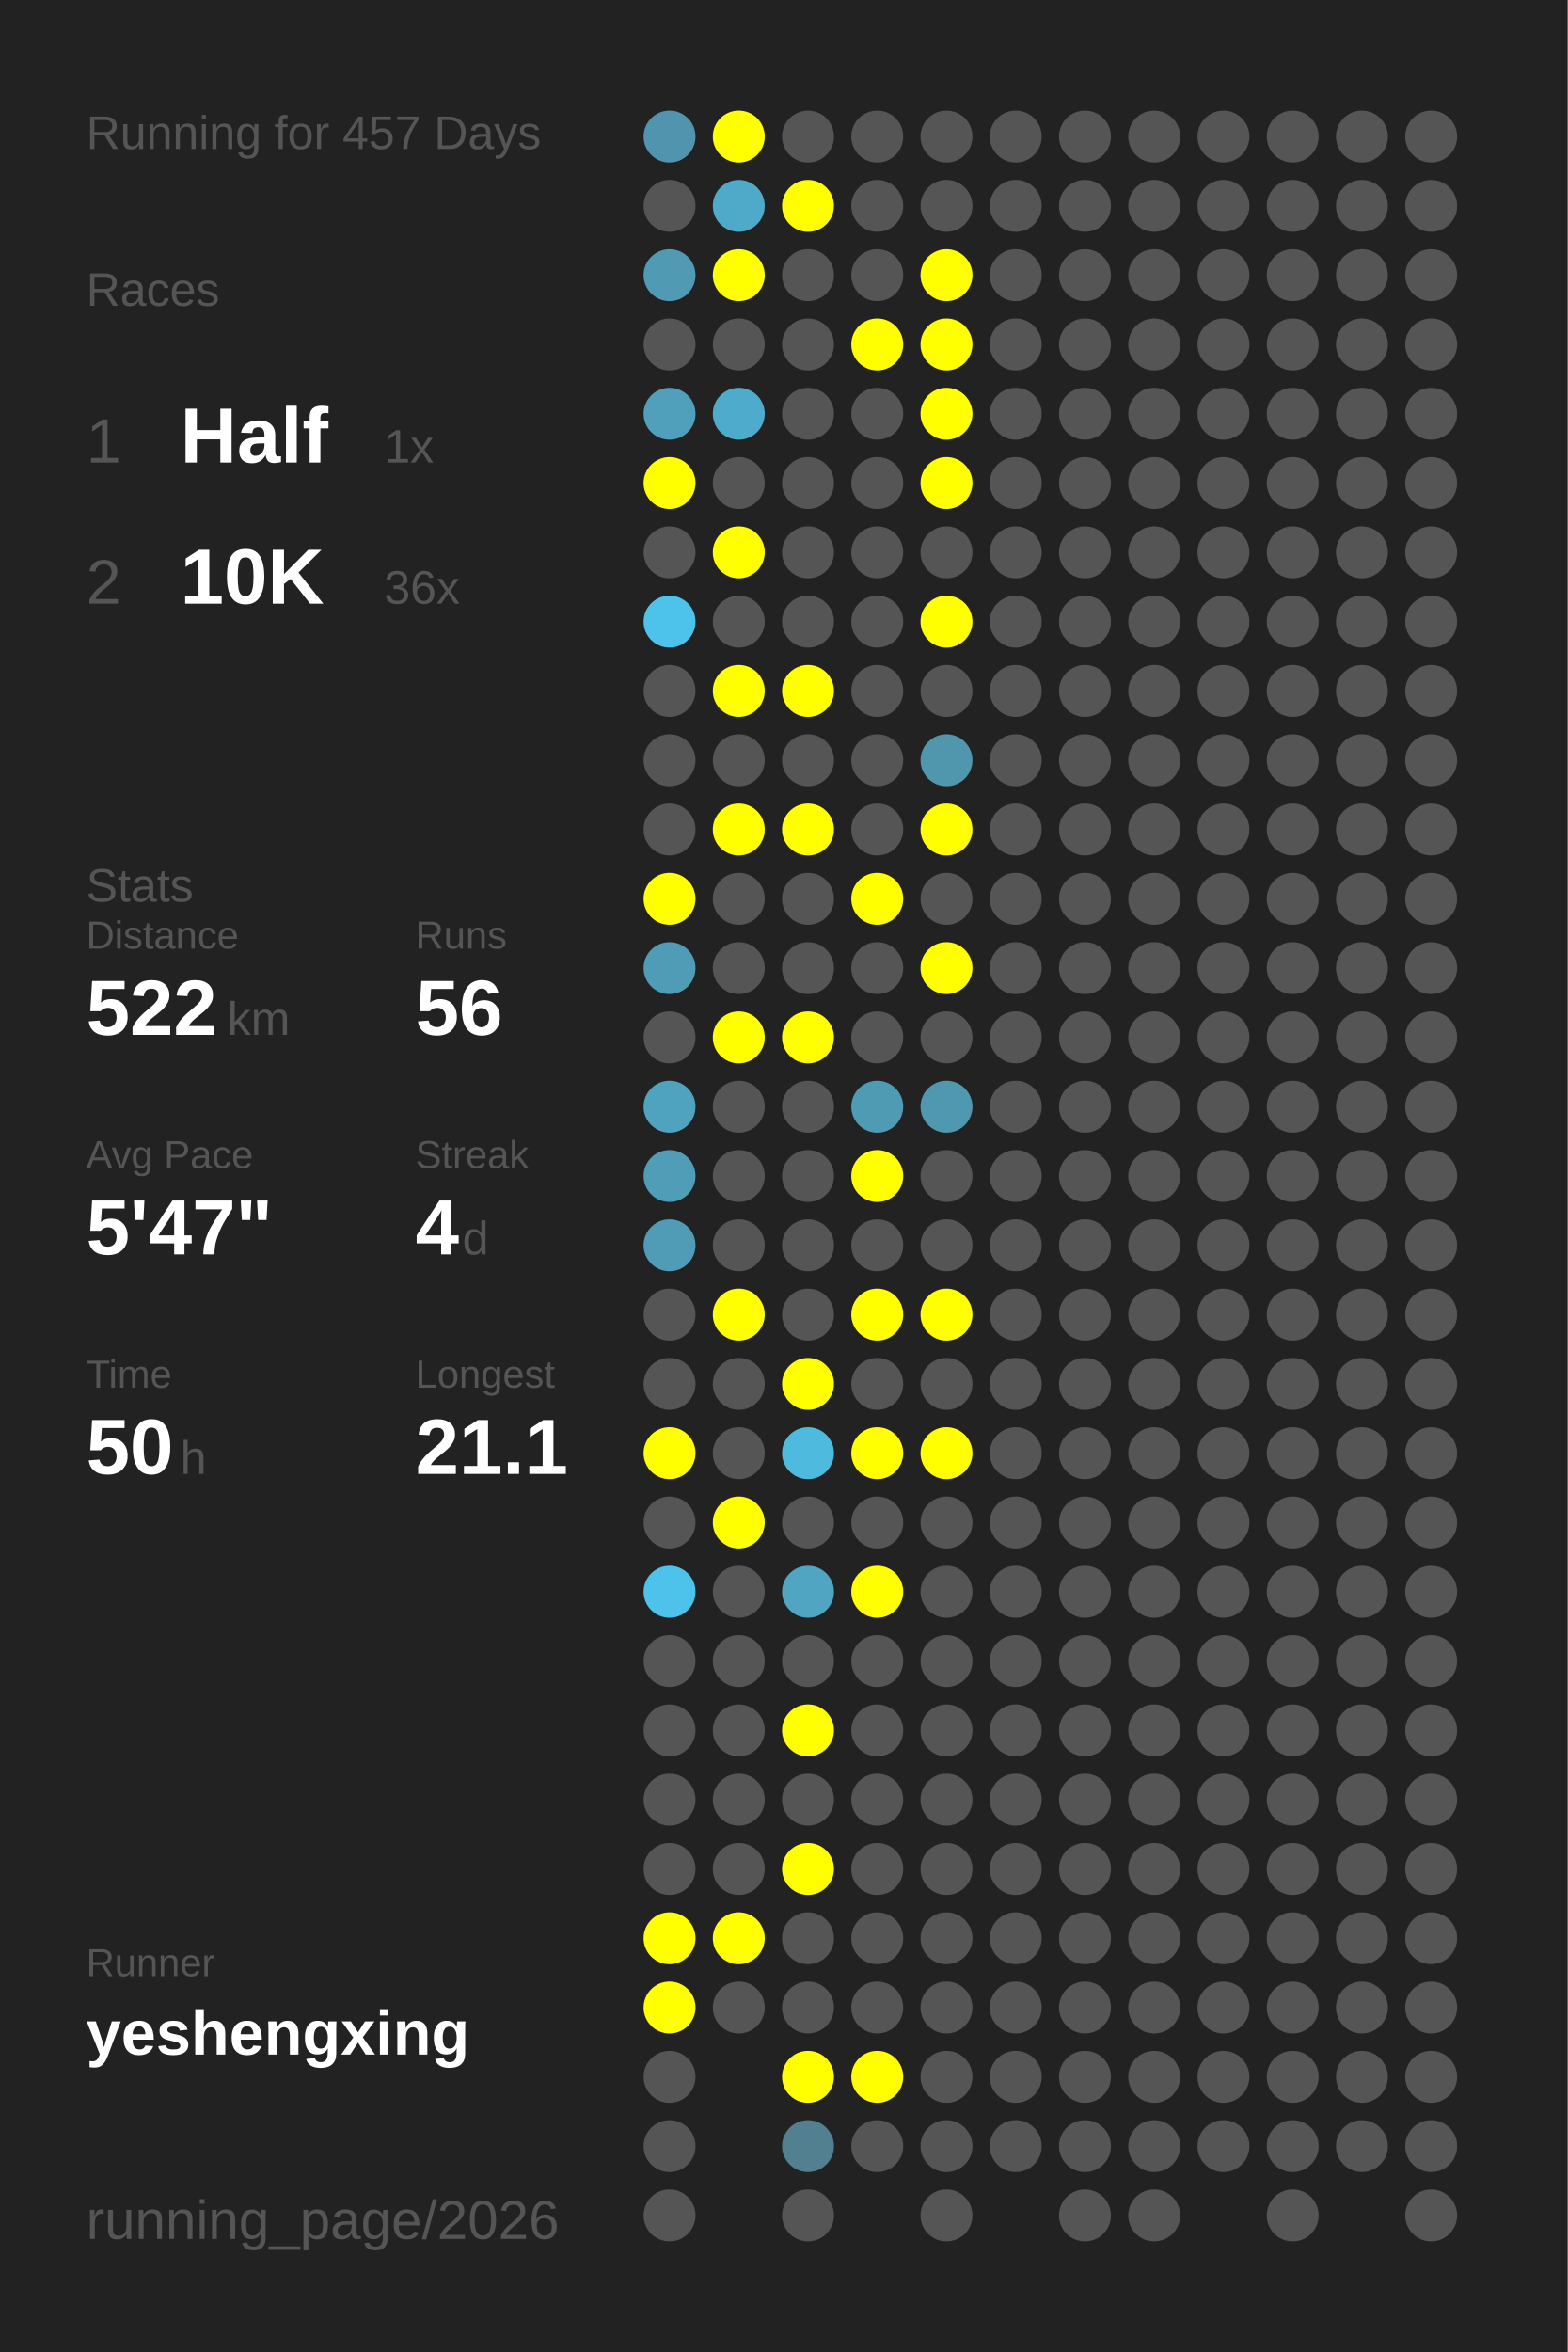
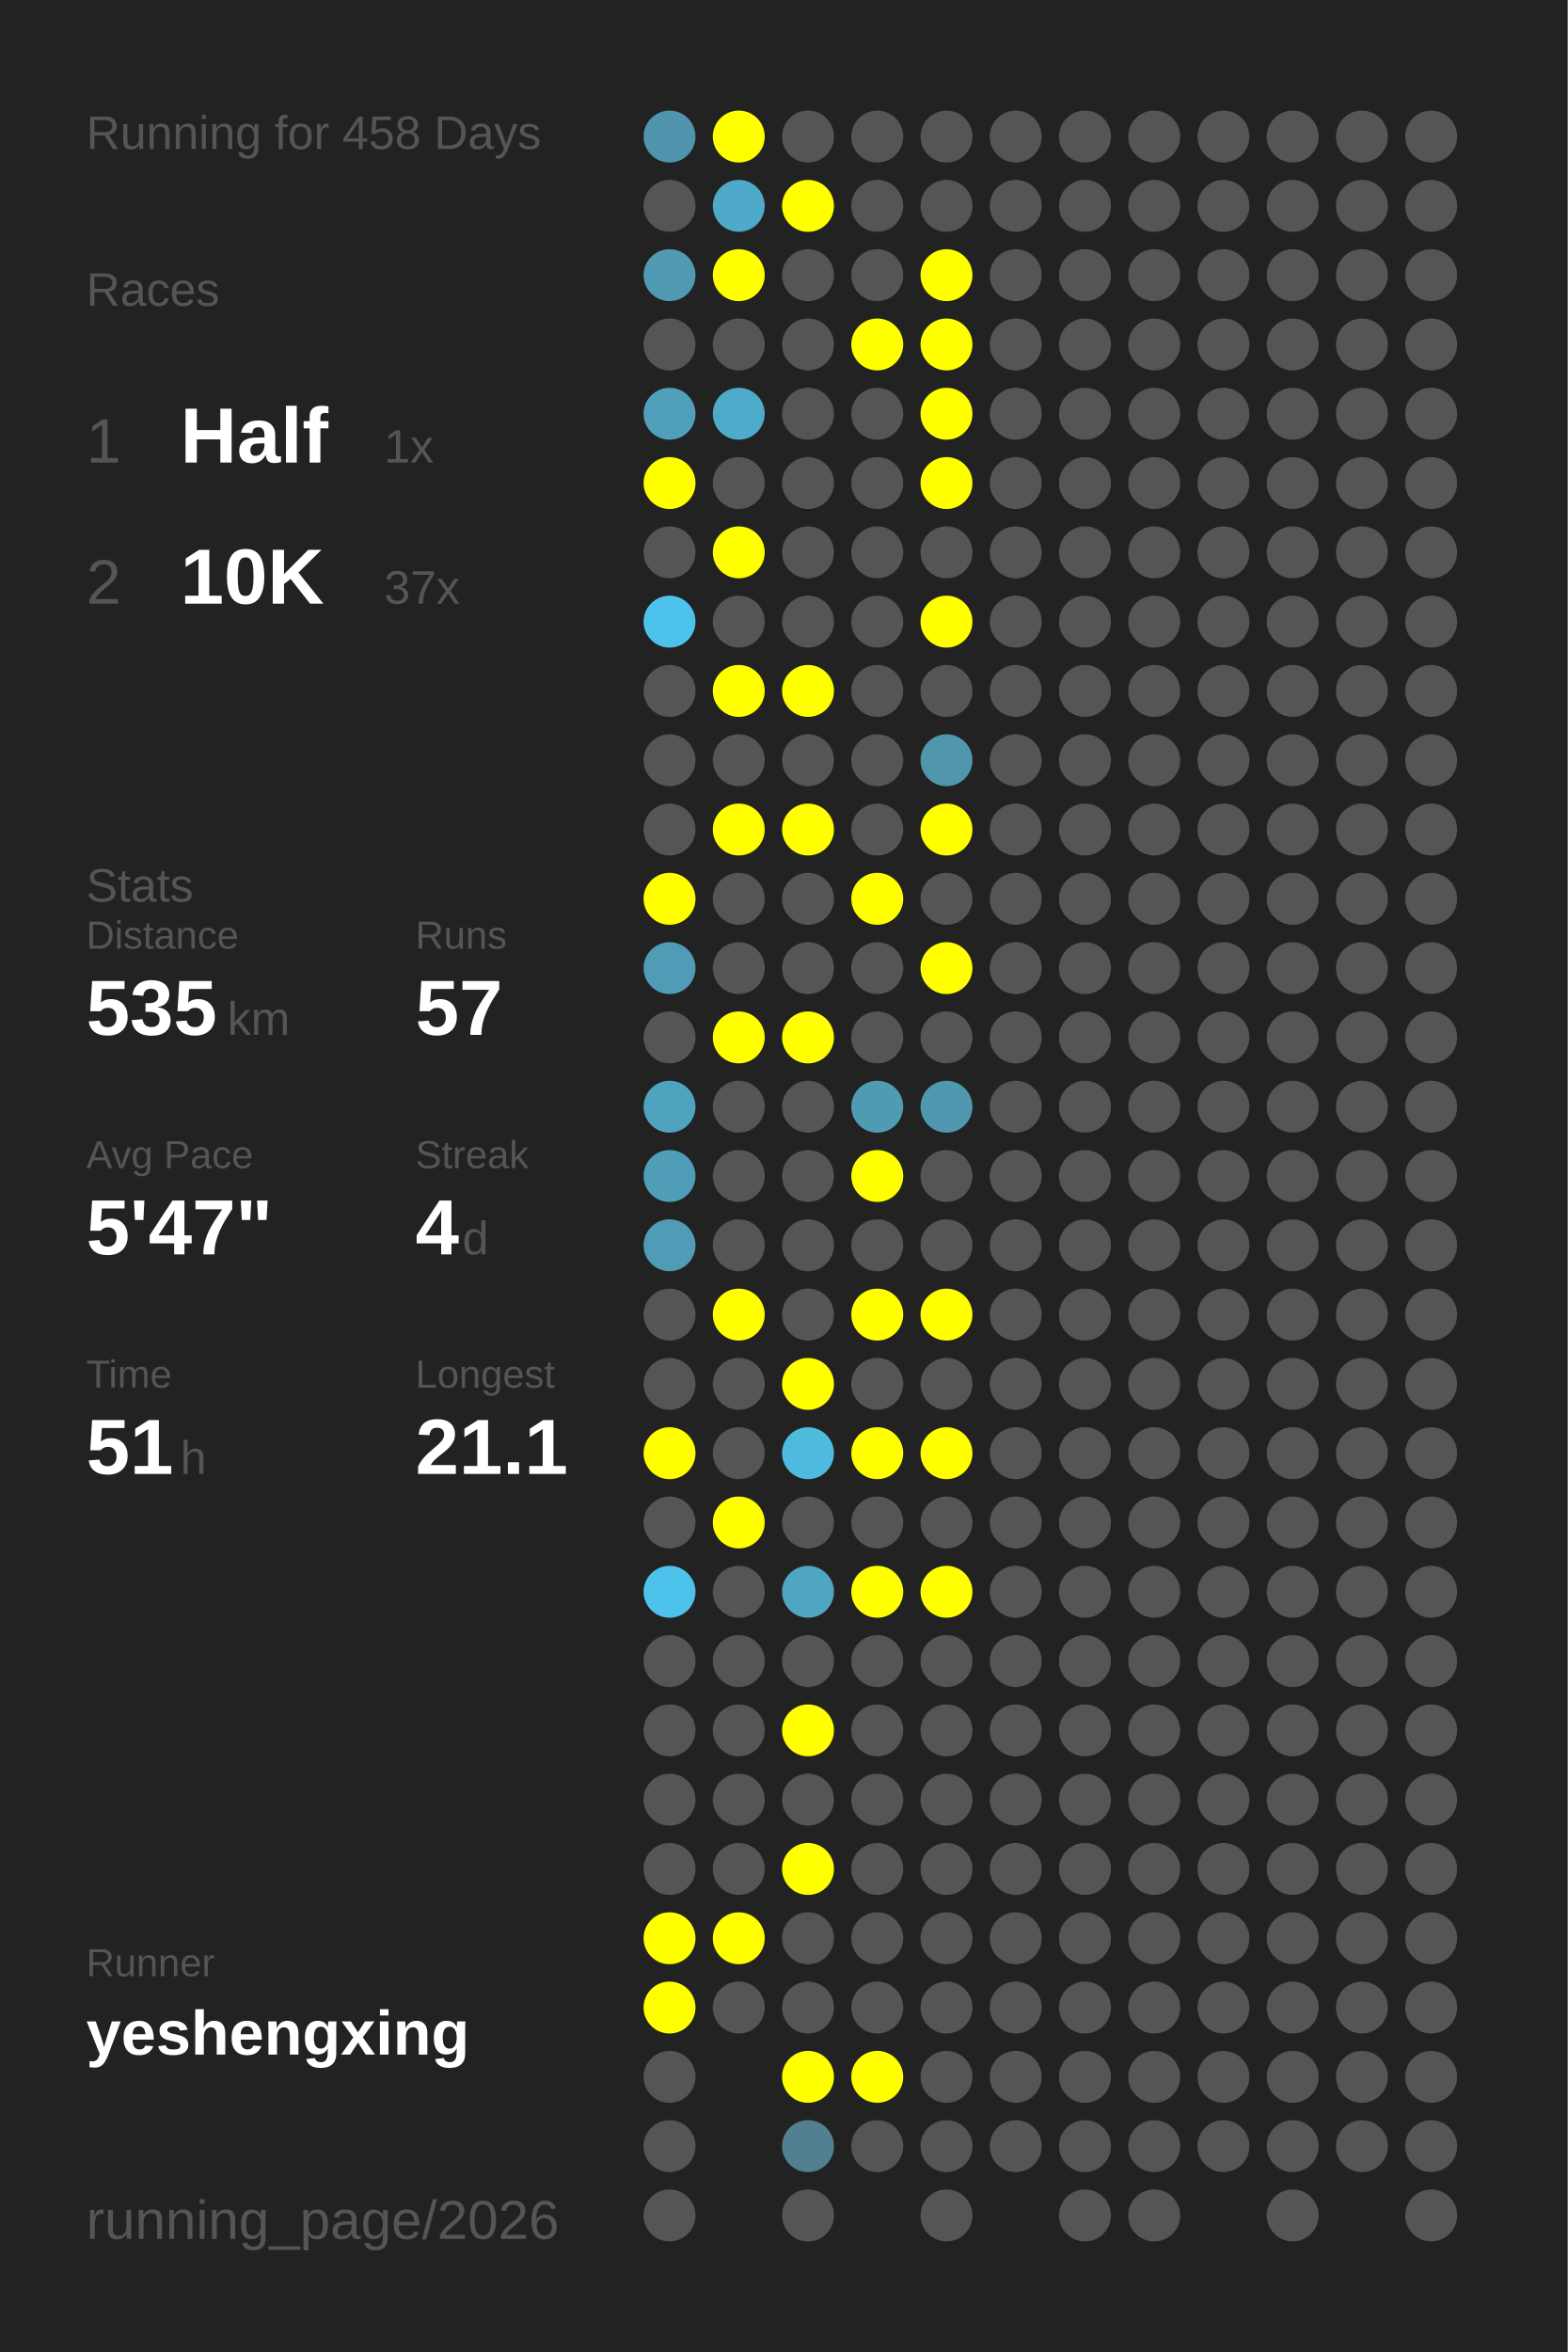
<svg xmlns="http://www.w3.org/2000/svg" baseProfile="full" height="300mm" version="1.1" viewBox="0,0,200,300" width="200mm">
  <defs />
  <rect fill="#222222" height="300" width="200" x="0" y="0" />
-   <text fill="#555555" style="font-size:6px; font-family:Arial;" x="11" y="19">Running for 457 Days</text>
+   <text fill="#555555" style="font-size:6px; font-family:Arial;" x="11" y="19">Running for 458 Days</text>
  <text fill="#555555" style="font-size:6px; font-family:Arial;" x="11" y="39">Races</text>
  <text fill="#555555" style="font-size:8px; font-family:Arial;" x="11" y="59">1</text>
  <text fill="#FFFFFF" style="font-size:10px; font-family:Arial; font-weight:bold;" x="23" y="59">Half</text>
  <text fill="#555555" style="font-size:6px; font-family:Arial;" x="49" y="59">1x</text>
  <text fill="#555555" style="font-size:8px; font-family:Arial;" x="11" y="77">2</text>
  <text fill="#FFFFFF" style="font-size:10px; font-family:Arial; font-weight:bold;" x="23" y="77">10K</text>
-   <text fill="#555555" style="font-size:6px; font-family:Arial;" x="49" y="77">36x</text>
+   <text fill="#555555" style="font-size:6px; font-family:Arial;" x="49" y="77">37x</text>
  <text fill="#555555" style="font-size:6px; font-family:Arial;" x="11" y="115">Stats</text>
  <text fill="#555555" style="font-size:5px; font-family:Arial;" x="11" y="121">Distance</text>
-   <text fill="#FFFFFF" style="font-size:10px; font-family:Arial; font-weight:bold;" x="11" y="132">522</text>
+   <text fill="#FFFFFF" style="font-size:10px; font-family:Arial; font-weight:bold;" x="11" y="132">535</text>
  <text fill="#555555" style="font-size:6px; font-family:Arial;" x="29" y="132">km</text>
  <text fill="#555555" style="font-size:5px; font-family:Arial;" x="53" y="121">Runs</text>
-   <text fill="#FFFFFF" style="font-size:10px; font-family:Arial; font-weight:bold;" x="53" y="132">56</text>
+   <text fill="#FFFFFF" style="font-size:10px; font-family:Arial; font-weight:bold;" x="53" y="132">57</text>
  <text fill="#555555" style="font-size:5px; font-family:Arial;" x="11" y="149">Avg Pace</text>
  <text fill="#FFFFFF" style="font-size:10px; font-family:Arial; font-weight:bold;" x="11" y="160">5'47"</text>
  <text fill="#555555" style="font-size:5px; font-family:Arial;" x="53" y="149">Streak</text>
  <text fill="#FFFFFF" style="font-size:10px; font-family:Arial; font-weight:bold;" x="53" y="160">4</text>
  <text fill="#555555" style="font-size:6px; font-family:Arial;" x="59" y="160">d</text>
  <text fill="#555555" style="font-size:5px; font-family:Arial;" x="11" y="177">Time</text>
-   <text fill="#FFFFFF" style="font-size:10px; font-family:Arial; font-weight:bold;" x="11" y="188">50</text>
+   <text fill="#FFFFFF" style="font-size:10px; font-family:Arial; font-weight:bold;" x="11" y="188">51</text>
  <text fill="#555555" style="font-size:6px; font-family:Arial;" x="23" y="188">h</text>
  <text fill="#555555" style="font-size:5px; font-family:Arial;" x="53" y="177">Longest</text>
  <text fill="#FFFFFF" style="font-size:10px; font-family:Arial; font-weight:bold;" x="53" y="188">21.1</text>
  <text fill="#555555" style="font-size:5px; font-family:Arial;" x="11" y="252.065">Runner</text>
  <text fill="#FFFFFF" style="font-size:8px; font-family:Arial; font-weight:bold;" x="11" y="262.065">yeshengxing</text>
  <text fill="#555555" style="font-size:7px; font-family:Arial;" x="11" y="285.581">running_page/2026</text>
  <circle cx="85.417" cy="17.419" fill="#5095ad" r="3.312" />
  <circle cx="85.417" cy="26.258" fill="#555555" r="3.312" />
  <circle cx="85.417" cy="35.097" fill="#509ab3" r="3.312" />
  <circle cx="85.417" cy="43.935" fill="#555555" r="3.312" />
  <circle cx="85.417" cy="52.774" fill="#50a0bb" r="3.312" />
  <circle cx="85.417" cy="61.613" fill="#FFFF00" r="3.312" />
  <circle cx="85.417" cy="70.452" fill="#555555" r="3.312" />
  <circle cx="85.417" cy="79.29" fill="#4dc3eb" r="3.312" />
  <circle cx="85.417" cy="88.129" fill="#555555" r="3.312" />
  <circle cx="85.417" cy="96.968" fill="#555555" r="3.312" />
  <circle cx="85.417" cy="105.806" fill="#555555" r="3.312" />
  <circle cx="85.417" cy="114.645" fill="#FFFF00" r="3.312" />
  <circle cx="85.417" cy="123.484" fill="#509cb6" r="3.312" />
  <circle cx="85.417" cy="132.323" fill="#555555" r="3.312" />
  <circle cx="85.417" cy="141.161" fill="#4fa3bf" r="3.312" />
  <circle cx="85.417" cy="150" fill="#509db7" r="3.312" />
  <circle cx="85.417" cy="158.839" fill="#509bb5" r="3.312" />
  <circle cx="85.417" cy="167.677" fill="#555555" r="3.312" />
  <circle cx="85.417" cy="176.516" fill="#555555" r="3.312" />
  <circle cx="85.417" cy="185.355" fill="#FFFF00" r="3.312" />
  <circle cx="85.417" cy="194.194" fill="#555555" r="3.312" />
  <circle cx="85.417" cy="203.032" fill="#4dc2ea" r="3.312" />
  <circle cx="85.417" cy="211.871" fill="#555555" r="3.312" />
  <circle cx="85.417" cy="220.71" fill="#555555" r="3.312" />
  <circle cx="85.417" cy="229.548" fill="#555555" r="3.312" />
  <circle cx="85.417" cy="238.387" fill="#555555" r="3.312" />
  <circle cx="85.417" cy="247.226" fill="#FFFF00" r="3.312" />
  <circle cx="85.417" cy="256.065" fill="#FFFF00" r="3.312" />
  <circle cx="85.417" cy="264.903" fill="#555555" r="3.312" />
  <circle cx="85.417" cy="273.742" fill="#555555" r="3.312" />
  <circle cx="85.417" cy="282.581" fill="#555555" r="3.312" />
  <circle cx="94.25" cy="17.419" fill="#FFFF00" r="3.312" />
  <circle cx="94.25" cy="26.258" fill="#4fa9c8" r="3.312" />
  <circle cx="94.25" cy="35.097" fill="#FFFF00" r="3.312" />
  <circle cx="94.25" cy="43.935" fill="#555555" r="3.312" />
  <circle cx="94.25" cy="52.774" fill="#4fabcb" r="3.312" />
  <circle cx="94.25" cy="61.613" fill="#555555" r="3.312" />
  <circle cx="94.25" cy="70.452" fill="#FFFF00" r="3.312" />
  <circle cx="94.25" cy="79.29" fill="#555555" r="3.312" />
  <circle cx="94.25" cy="88.129" fill="#FFFF00" r="3.312" />
  <circle cx="94.25" cy="96.968" fill="#555555" r="3.312" />
  <circle cx="94.25" cy="105.806" fill="#FFFF00" r="3.312" />
  <circle cx="94.25" cy="114.645" fill="#555555" r="3.312" />
  <circle cx="94.25" cy="123.484" fill="#555555" r="3.312" />
  <circle cx="94.25" cy="132.323" fill="#FFFF00" r="3.312" />
  <circle cx="94.25" cy="141.161" fill="#555555" r="3.312" />
  <circle cx="94.25" cy="150" fill="#555555" r="3.312" />
  <circle cx="94.25" cy="158.839" fill="#555555" r="3.312" />
  <circle cx="94.25" cy="167.677" fill="#FFFF00" r="3.312" />
  <circle cx="94.25" cy="176.516" fill="#555555" r="3.312" />
  <circle cx="94.25" cy="185.355" fill="#555555" r="3.312" />
  <circle cx="94.25" cy="194.194" fill="#FFFF00" r="3.312" />
  <circle cx="94.25" cy="203.032" fill="#555555" r="3.312" />
  <circle cx="94.25" cy="211.871" fill="#555555" r="3.312" />
  <circle cx="94.25" cy="220.71" fill="#555555" r="3.312" />
  <circle cx="94.25" cy="229.548" fill="#555555" r="3.312" />
  <circle cx="94.25" cy="238.387" fill="#555555" r="3.312" />
  <circle cx="94.25" cy="247.226" fill="#FFFF00" r="3.312" />
  <circle cx="94.25" cy="256.065" fill="#555555" r="3.312" />
  <circle cx="103.083" cy="17.419" fill="#555555" r="3.312" />
  <circle cx="103.083" cy="26.258" fill="#FFFF00" r="3.312" />
  <circle cx="103.083" cy="35.097" fill="#555555" r="3.312" />
  <circle cx="103.083" cy="43.935" fill="#555555" r="3.312" />
  <circle cx="103.083" cy="52.774" fill="#555555" r="3.312" />
  <circle cx="103.083" cy="61.613" fill="#555555" r="3.312" />
  <circle cx="103.083" cy="70.452" fill="#555555" r="3.312" />
  <circle cx="103.083" cy="79.29" fill="#555555" r="3.312" />
  <circle cx="103.083" cy="88.129" fill="#FFFF00" r="3.312" />
  <circle cx="103.083" cy="96.968" fill="#555555" r="3.312" />
  <circle cx="103.083" cy="105.806" fill="#FFFF00" r="3.312" />
  <circle cx="103.083" cy="114.645" fill="#555555" r="3.312" />
  <circle cx="103.083" cy="123.484" fill="#555555" r="3.312" />
  <circle cx="103.083" cy="132.323" fill="#FFFF00" r="3.312" />
  <circle cx="103.083" cy="141.161" fill="#555555" r="3.312" />
  <circle cx="103.083" cy="150" fill="#555555" r="3.312" />
  <circle cx="103.083" cy="158.839" fill="#555555" r="3.312" />
  <circle cx="103.083" cy="167.677" fill="#555555" r="3.312" />
  <circle cx="103.083" cy="176.516" fill="#FFFF00" r="3.312" />
  <circle cx="103.083" cy="185.355" fill="#4ebade" r="3.312" />
  <circle cx="103.083" cy="194.194" fill="#555555" r="3.312" />
  <circle cx="103.083" cy="203.032" fill="#4fa5c2" r="3.312" />
  <circle cx="103.083" cy="211.871" fill="#555555" r="3.312" />
  <circle cx="103.083" cy="220.71" fill="#FFFF00" r="3.312" />
  <circle cx="103.083" cy="229.548" fill="#555555" r="3.312" />
  <circle cx="103.083" cy="238.387" fill="#FFFF00" r="3.312" />
  <circle cx="103.083" cy="247.226" fill="#555555" r="3.312" />
  <circle cx="103.083" cy="256.065" fill="#555555" r="3.312" />
  <circle cx="103.083" cy="264.903" fill="#FFFF00" r="3.312" />
  <circle cx="103.083" cy="273.742" fill="#528090" r="3.312" />
  <circle cx="103.083" cy="282.581" fill="#555555" r="3.312" />
  <circle cx="111.917" cy="17.419" fill="#555555" r="3.312" />
  <circle cx="111.917" cy="26.258" fill="#555555" r="3.312" />
  <circle cx="111.917" cy="35.097" fill="#555555" r="3.312" />
  <circle cx="111.917" cy="43.935" fill="#FFFF00" r="3.312" />
  <circle cx="111.917" cy="52.774" fill="#555555" r="3.312" />
  <circle cx="111.917" cy="61.613" fill="#555555" r="3.312" />
  <circle cx="111.917" cy="70.452" fill="#555555" r="3.312" />
  <circle cx="111.917" cy="79.29" fill="#555555" r="3.312" />
  <circle cx="111.917" cy="88.129" fill="#555555" r="3.312" />
  <circle cx="111.917" cy="96.968" fill="#555555" r="3.312" />
  <circle cx="111.917" cy="105.806" fill="#555555" r="3.312" />
  <circle cx="111.917" cy="114.645" fill="#FFFF00" r="3.312" />
  <circle cx="111.917" cy="123.484" fill="#555555" r="3.312" />
  <circle cx="111.917" cy="132.323" fill="#555555" r="3.312" />
  <circle cx="111.917" cy="141.161" fill="#509bb4" r="3.312" />
  <circle cx="111.917" cy="150" fill="#FFFF00" r="3.312" />
  <circle cx="111.917" cy="158.839" fill="#555555" r="3.312" />
  <circle cx="111.917" cy="167.677" fill="#FFFF00" r="3.312" />
  <circle cx="111.917" cy="176.516" fill="#555555" r="3.312" />
  <circle cx="111.917" cy="185.355" fill="#FFFF00" r="3.312" />
  <circle cx="111.917" cy="194.194" fill="#555555" r="3.312" />
  <circle cx="111.917" cy="203.032" fill="#FFFF00" r="3.312" />
  <circle cx="111.917" cy="211.871" fill="#555555" r="3.312" />
  <circle cx="111.917" cy="220.71" fill="#555555" r="3.312" />
  <circle cx="111.917" cy="229.548" fill="#555555" r="3.312" />
  <circle cx="111.917" cy="238.387" fill="#555555" r="3.312" />
  <circle cx="111.917" cy="247.226" fill="#555555" r="3.312" />
  <circle cx="111.917" cy="256.065" fill="#555555" r="3.312" />
  <circle cx="111.917" cy="264.903" fill="#FFFF00" r="3.312" />
  <circle cx="111.917" cy="273.742" fill="#555555" r="3.312" />
  <circle cx="120.75" cy="17.419" fill="#555555" r="3.312" />
  <circle cx="120.75" cy="26.258" fill="#555555" r="3.312" />
  <circle cx="120.75" cy="35.097" fill="#FFFF00" r="3.312" />
  <circle cx="120.75" cy="43.935" fill="#FFFF00" r="3.312" />
  <circle cx="120.75" cy="52.774" fill="#FFFF00" r="3.312" />
  <circle cx="120.75" cy="61.613" fill="#FFFF00" r="3.312" />
  <circle cx="120.75" cy="70.452" fill="#555555" r="3.312" />
  <circle cx="120.75" cy="79.29" fill="#FFFF00" r="3.312" />
  <circle cx="120.75" cy="88.129" fill="#555555" r="3.312" />
  <circle cx="120.75" cy="96.968" fill="#5096ad" r="3.312" />
  <circle cx="120.75" cy="105.806" fill="#FFFF00" r="3.312" />
  <circle cx="120.75" cy="114.645" fill="#555555" r="3.312" />
  <circle cx="120.75" cy="123.484" fill="#FFFF00" r="3.312" />
  <circle cx="120.75" cy="132.323" fill="#555555" r="3.312" />
  <circle cx="120.75" cy="141.161" fill="#5098b0" r="3.312" />
  <circle cx="120.75" cy="150" fill="#555555" r="3.312" />
  <circle cx="120.75" cy="158.839" fill="#555555" r="3.312" />
  <circle cx="120.75" cy="167.677" fill="#FFFF00" r="3.312" />
  <circle cx="120.75" cy="176.516" fill="#555555" r="3.312" />
  <circle cx="120.75" cy="185.355" fill="#FFFF00" r="3.312" />
  <circle cx="120.75" cy="194.194" fill="#555555" r="3.312" />
-   <circle cx="120.75" cy="203.032" fill="#555555" r="3.312" />
+   <circle cx="120.75" cy="203.032" fill="#FFFF00" r="3.312" />
  <circle cx="120.75" cy="211.871" fill="#555555" r="3.312" />
  <circle cx="120.75" cy="220.71" fill="#555555" r="3.312" />
  <circle cx="120.75" cy="229.548" fill="#555555" r="3.312" />
  <circle cx="120.75" cy="238.387" fill="#555555" r="3.312" />
  <circle cx="120.75" cy="247.226" fill="#555555" r="3.312" />
  <circle cx="120.75" cy="256.065" fill="#555555" r="3.312" />
  <circle cx="120.75" cy="264.903" fill="#555555" r="3.312" />
  <circle cx="120.75" cy="273.742" fill="#555555" r="3.312" />
  <circle cx="120.75" cy="282.581" fill="#555555" r="3.312" />
  <circle cx="129.583" cy="17.419" fill="#555555" r="3.312" />
  <circle cx="129.583" cy="26.258" fill="#555555" r="3.312" />
  <circle cx="129.583" cy="35.097" fill="#555555" r="3.312" />
  <circle cx="129.583" cy="43.935" fill="#555555" r="3.312" />
  <circle cx="129.583" cy="52.774" fill="#555555" r="3.312" />
  <circle cx="129.583" cy="61.613" fill="#555555" r="3.312" />
  <circle cx="129.583" cy="70.452" fill="#555555" r="3.312" />
  <circle cx="129.583" cy="79.29" fill="#555555" r="3.312" />
  <circle cx="129.583" cy="88.129" fill="#555555" r="3.312" />
  <circle cx="129.583" cy="96.968" fill="#555555" r="3.312" />
  <circle cx="129.583" cy="105.806" fill="#555555" r="3.312" />
  <circle cx="129.583" cy="114.645" fill="#555555" r="3.312" />
  <circle cx="129.583" cy="123.484" fill="#555555" r="3.312" />
  <circle cx="129.583" cy="132.323" fill="#555555" r="3.312" />
  <circle cx="129.583" cy="141.161" fill="#555555" r="3.312" />
  <circle cx="129.583" cy="150" fill="#555555" r="3.312" />
  <circle cx="129.583" cy="158.839" fill="#555555" r="3.312" />
  <circle cx="129.583" cy="167.677" fill="#555555" r="3.312" />
  <circle cx="129.583" cy="176.516" fill="#555555" r="3.312" />
  <circle cx="129.583" cy="185.355" fill="#555555" r="3.312" />
  <circle cx="129.583" cy="194.194" fill="#555555" r="3.312" />
  <circle cx="129.583" cy="203.032" fill="#555555" r="3.312" />
  <circle cx="129.583" cy="211.871" fill="#555555" r="3.312" />
  <circle cx="129.583" cy="220.71" fill="#555555" r="3.312" />
  <circle cx="129.583" cy="229.548" fill="#555555" r="3.312" />
  <circle cx="129.583" cy="238.387" fill="#555555" r="3.312" />
  <circle cx="129.583" cy="247.226" fill="#555555" r="3.312" />
  <circle cx="129.583" cy="256.065" fill="#555555" r="3.312" />
  <circle cx="129.583" cy="264.903" fill="#555555" r="3.312" />
  <circle cx="129.583" cy="273.742" fill="#555555" r="3.312" />
  <circle cx="138.417" cy="17.419" fill="#555555" r="3.312" />
  <circle cx="138.417" cy="26.258" fill="#555555" r="3.312" />
  <circle cx="138.417" cy="35.097" fill="#555555" r="3.312" />
  <circle cx="138.417" cy="43.935" fill="#555555" r="3.312" />
  <circle cx="138.417" cy="52.774" fill="#555555" r="3.312" />
  <circle cx="138.417" cy="61.613" fill="#555555" r="3.312" />
  <circle cx="138.417" cy="70.452" fill="#555555" r="3.312" />
  <circle cx="138.417" cy="79.29" fill="#555555" r="3.312" />
  <circle cx="138.417" cy="88.129" fill="#555555" r="3.312" />
  <circle cx="138.417" cy="96.968" fill="#555555" r="3.312" />
  <circle cx="138.417" cy="105.806" fill="#555555" r="3.312" />
  <circle cx="138.417" cy="114.645" fill="#555555" r="3.312" />
  <circle cx="138.417" cy="123.484" fill="#555555" r="3.312" />
  <circle cx="138.417" cy="132.323" fill="#555555" r="3.312" />
  <circle cx="138.417" cy="141.161" fill="#555555" r="3.312" />
  <circle cx="138.417" cy="150" fill="#555555" r="3.312" />
  <circle cx="138.417" cy="158.839" fill="#555555" r="3.312" />
  <circle cx="138.417" cy="167.677" fill="#555555" r="3.312" />
  <circle cx="138.417" cy="176.516" fill="#555555" r="3.312" />
  <circle cx="138.417" cy="185.355" fill="#555555" r="3.312" />
  <circle cx="138.417" cy="194.194" fill="#555555" r="3.312" />
  <circle cx="138.417" cy="203.032" fill="#555555" r="3.312" />
  <circle cx="138.417" cy="211.871" fill="#555555" r="3.312" />
  <circle cx="138.417" cy="220.71" fill="#555555" r="3.312" />
  <circle cx="138.417" cy="229.548" fill="#555555" r="3.312" />
  <circle cx="138.417" cy="238.387" fill="#555555" r="3.312" />
  <circle cx="138.417" cy="247.226" fill="#555555" r="3.312" />
  <circle cx="138.417" cy="256.065" fill="#555555" r="3.312" />
  <circle cx="138.417" cy="264.903" fill="#555555" r="3.312" />
  <circle cx="138.417" cy="273.742" fill="#555555" r="3.312" />
  <circle cx="138.417" cy="282.581" fill="#555555" r="3.312" />
  <circle cx="147.25" cy="17.419" fill="#555555" r="3.312" />
  <circle cx="147.25" cy="26.258" fill="#555555" r="3.312" />
  <circle cx="147.25" cy="35.097" fill="#555555" r="3.312" />
  <circle cx="147.25" cy="43.935" fill="#555555" r="3.312" />
  <circle cx="147.25" cy="52.774" fill="#555555" r="3.312" />
  <circle cx="147.25" cy="61.613" fill="#555555" r="3.312" />
  <circle cx="147.25" cy="70.452" fill="#555555" r="3.312" />
  <circle cx="147.25" cy="79.29" fill="#555555" r="3.312" />
  <circle cx="147.25" cy="88.129" fill="#555555" r="3.312" />
  <circle cx="147.25" cy="96.968" fill="#555555" r="3.312" />
  <circle cx="147.25" cy="105.806" fill="#555555" r="3.312" />
  <circle cx="147.25" cy="114.645" fill="#555555" r="3.312" />
  <circle cx="147.25" cy="123.484" fill="#555555" r="3.312" />
  <circle cx="147.25" cy="132.323" fill="#555555" r="3.312" />
  <circle cx="147.25" cy="141.161" fill="#555555" r="3.312" />
  <circle cx="147.25" cy="150" fill="#555555" r="3.312" />
  <circle cx="147.25" cy="158.839" fill="#555555" r="3.312" />
  <circle cx="147.25" cy="167.677" fill="#555555" r="3.312" />
  <circle cx="147.25" cy="176.516" fill="#555555" r="3.312" />
  <circle cx="147.25" cy="185.355" fill="#555555" r="3.312" />
  <circle cx="147.25" cy="194.194" fill="#555555" r="3.312" />
  <circle cx="147.25" cy="203.032" fill="#555555" r="3.312" />
  <circle cx="147.25" cy="211.871" fill="#555555" r="3.312" />
  <circle cx="147.25" cy="220.71" fill="#555555" r="3.312" />
  <circle cx="147.25" cy="229.548" fill="#555555" r="3.312" />
  <circle cx="147.25" cy="238.387" fill="#555555" r="3.312" />
  <circle cx="147.25" cy="247.226" fill="#555555" r="3.312" />
  <circle cx="147.25" cy="256.065" fill="#555555" r="3.312" />
  <circle cx="147.25" cy="264.903" fill="#555555" r="3.312" />
  <circle cx="147.25" cy="273.742" fill="#555555" r="3.312" />
  <circle cx="147.25" cy="282.581" fill="#555555" r="3.312" />
  <circle cx="156.083" cy="17.419" fill="#555555" r="3.312" />
  <circle cx="156.083" cy="26.258" fill="#555555" r="3.312" />
  <circle cx="156.083" cy="35.097" fill="#555555" r="3.312" />
  <circle cx="156.083" cy="43.935" fill="#555555" r="3.312" />
  <circle cx="156.083" cy="52.774" fill="#555555" r="3.312" />
  <circle cx="156.083" cy="61.613" fill="#555555" r="3.312" />
  <circle cx="156.083" cy="70.452" fill="#555555" r="3.312" />
  <circle cx="156.083" cy="79.29" fill="#555555" r="3.312" />
  <circle cx="156.083" cy="88.129" fill="#555555" r="3.312" />
  <circle cx="156.083" cy="96.968" fill="#555555" r="3.312" />
  <circle cx="156.083" cy="105.806" fill="#555555" r="3.312" />
  <circle cx="156.083" cy="114.645" fill="#555555" r="3.312" />
  <circle cx="156.083" cy="123.484" fill="#555555" r="3.312" />
  <circle cx="156.083" cy="132.323" fill="#555555" r="3.312" />
  <circle cx="156.083" cy="141.161" fill="#555555" r="3.312" />
  <circle cx="156.083" cy="150" fill="#555555" r="3.312" />
  <circle cx="156.083" cy="158.839" fill="#555555" r="3.312" />
  <circle cx="156.083" cy="167.677" fill="#555555" r="3.312" />
  <circle cx="156.083" cy="176.516" fill="#555555" r="3.312" />
  <circle cx="156.083" cy="185.355" fill="#555555" r="3.312" />
  <circle cx="156.083" cy="194.194" fill="#555555" r="3.312" />
  <circle cx="156.083" cy="203.032" fill="#555555" r="3.312" />
  <circle cx="156.083" cy="211.871" fill="#555555" r="3.312" />
  <circle cx="156.083" cy="220.71" fill="#555555" r="3.312" />
  <circle cx="156.083" cy="229.548" fill="#555555" r="3.312" />
  <circle cx="156.083" cy="238.387" fill="#555555" r="3.312" />
  <circle cx="156.083" cy="247.226" fill="#555555" r="3.312" />
  <circle cx="156.083" cy="256.065" fill="#555555" r="3.312" />
  <circle cx="156.083" cy="264.903" fill="#555555" r="3.312" />
  <circle cx="156.083" cy="273.742" fill="#555555" r="3.312" />
  <circle cx="164.917" cy="17.419" fill="#555555" r="3.312" />
  <circle cx="164.917" cy="26.258" fill="#555555" r="3.312" />
  <circle cx="164.917" cy="35.097" fill="#555555" r="3.312" />
  <circle cx="164.917" cy="43.935" fill="#555555" r="3.312" />
  <circle cx="164.917" cy="52.774" fill="#555555" r="3.312" />
  <circle cx="164.917" cy="61.613" fill="#555555" r="3.312" />
  <circle cx="164.917" cy="70.452" fill="#555555" r="3.312" />
  <circle cx="164.917" cy="79.29" fill="#555555" r="3.312" />
  <circle cx="164.917" cy="88.129" fill="#555555" r="3.312" />
  <circle cx="164.917" cy="96.968" fill="#555555" r="3.312" />
  <circle cx="164.917" cy="105.806" fill="#555555" r="3.312" />
  <circle cx="164.917" cy="114.645" fill="#555555" r="3.312" />
  <circle cx="164.917" cy="123.484" fill="#555555" r="3.312" />
  <circle cx="164.917" cy="132.323" fill="#555555" r="3.312" />
  <circle cx="164.917" cy="141.161" fill="#555555" r="3.312" />
  <circle cx="164.917" cy="150" fill="#555555" r="3.312" />
  <circle cx="164.917" cy="158.839" fill="#555555" r="3.312" />
  <circle cx="164.917" cy="167.677" fill="#555555" r="3.312" />
  <circle cx="164.917" cy="176.516" fill="#555555" r="3.312" />
  <circle cx="164.917" cy="185.355" fill="#555555" r="3.312" />
  <circle cx="164.917" cy="194.194" fill="#555555" r="3.312" />
  <circle cx="164.917" cy="203.032" fill="#555555" r="3.312" />
  <circle cx="164.917" cy="211.871" fill="#555555" r="3.312" />
  <circle cx="164.917" cy="220.71" fill="#555555" r="3.312" />
  <circle cx="164.917" cy="229.548" fill="#555555" r="3.312" />
  <circle cx="164.917" cy="238.387" fill="#555555" r="3.312" />
  <circle cx="164.917" cy="247.226" fill="#555555" r="3.312" />
  <circle cx="164.917" cy="256.065" fill="#555555" r="3.312" />
  <circle cx="164.917" cy="264.903" fill="#555555" r="3.312" />
  <circle cx="164.917" cy="273.742" fill="#555555" r="3.312" />
  <circle cx="164.917" cy="282.581" fill="#555555" r="3.312" />
  <circle cx="173.75" cy="17.419" fill="#555555" r="3.312" />
  <circle cx="173.75" cy="26.258" fill="#555555" r="3.312" />
  <circle cx="173.75" cy="35.097" fill="#555555" r="3.312" />
  <circle cx="173.75" cy="43.935" fill="#555555" r="3.312" />
  <circle cx="173.75" cy="52.774" fill="#555555" r="3.312" />
  <circle cx="173.75" cy="61.613" fill="#555555" r="3.312" />
  <circle cx="173.75" cy="70.452" fill="#555555" r="3.312" />
  <circle cx="173.75" cy="79.29" fill="#555555" r="3.312" />
  <circle cx="173.75" cy="88.129" fill="#555555" r="3.312" />
  <circle cx="173.75" cy="96.968" fill="#555555" r="3.312" />
  <circle cx="173.75" cy="105.806" fill="#555555" r="3.312" />
  <circle cx="173.75" cy="114.645" fill="#555555" r="3.312" />
  <circle cx="173.75" cy="123.484" fill="#555555" r="3.312" />
  <circle cx="173.75" cy="132.323" fill="#555555" r="3.312" />
  <circle cx="173.75" cy="141.161" fill="#555555" r="3.312" />
  <circle cx="173.75" cy="150" fill="#555555" r="3.312" />
  <circle cx="173.75" cy="158.839" fill="#555555" r="3.312" />
  <circle cx="173.75" cy="167.677" fill="#555555" r="3.312" />
  <circle cx="173.75" cy="176.516" fill="#555555" r="3.312" />
  <circle cx="173.75" cy="185.355" fill="#555555" r="3.312" />
  <circle cx="173.75" cy="194.194" fill="#555555" r="3.312" />
  <circle cx="173.75" cy="203.032" fill="#555555" r="3.312" />
  <circle cx="173.75" cy="211.871" fill="#555555" r="3.312" />
  <circle cx="173.75" cy="220.71" fill="#555555" r="3.312" />
  <circle cx="173.75" cy="229.548" fill="#555555" r="3.312" />
  <circle cx="173.75" cy="238.387" fill="#555555" r="3.312" />
  <circle cx="173.75" cy="247.226" fill="#555555" r="3.312" />
  <circle cx="173.75" cy="256.065" fill="#555555" r="3.312" />
  <circle cx="173.75" cy="264.903" fill="#555555" r="3.312" />
  <circle cx="173.75" cy="273.742" fill="#555555" r="3.312" />
  <circle cx="182.583" cy="17.419" fill="#555555" r="3.312" />
  <circle cx="182.583" cy="26.258" fill="#555555" r="3.312" />
  <circle cx="182.583" cy="35.097" fill="#555555" r="3.312" />
  <circle cx="182.583" cy="43.935" fill="#555555" r="3.312" />
  <circle cx="182.583" cy="52.774" fill="#555555" r="3.312" />
  <circle cx="182.583" cy="61.613" fill="#555555" r="3.312" />
  <circle cx="182.583" cy="70.452" fill="#555555" r="3.312" />
  <circle cx="182.583" cy="79.29" fill="#555555" r="3.312" />
  <circle cx="182.583" cy="88.129" fill="#555555" r="3.312" />
  <circle cx="182.583" cy="96.968" fill="#555555" r="3.312" />
  <circle cx="182.583" cy="105.806" fill="#555555" r="3.312" />
  <circle cx="182.583" cy="114.645" fill="#555555" r="3.312" />
  <circle cx="182.583" cy="123.484" fill="#555555" r="3.312" />
  <circle cx="182.583" cy="132.323" fill="#555555" r="3.312" />
  <circle cx="182.583" cy="141.161" fill="#555555" r="3.312" />
  <circle cx="182.583" cy="150" fill="#555555" r="3.312" />
  <circle cx="182.583" cy="158.839" fill="#555555" r="3.312" />
  <circle cx="182.583" cy="167.677" fill="#555555" r="3.312" />
  <circle cx="182.583" cy="176.516" fill="#555555" r="3.312" />
  <circle cx="182.583" cy="185.355" fill="#555555" r="3.312" />
  <circle cx="182.583" cy="194.194" fill="#555555" r="3.312" />
  <circle cx="182.583" cy="203.032" fill="#555555" r="3.312" />
  <circle cx="182.583" cy="211.871" fill="#555555" r="3.312" />
  <circle cx="182.583" cy="220.71" fill="#555555" r="3.312" />
  <circle cx="182.583" cy="229.548" fill="#555555" r="3.312" />
  <circle cx="182.583" cy="238.387" fill="#555555" r="3.312" />
  <circle cx="182.583" cy="247.226" fill="#555555" r="3.312" />
  <circle cx="182.583" cy="256.065" fill="#555555" r="3.312" />
  <circle cx="182.583" cy="264.903" fill="#555555" r="3.312" />
  <circle cx="182.583" cy="273.742" fill="#555555" r="3.312" />
  <circle cx="182.583" cy="282.581" fill="#555555" r="3.312" />
</svg>
